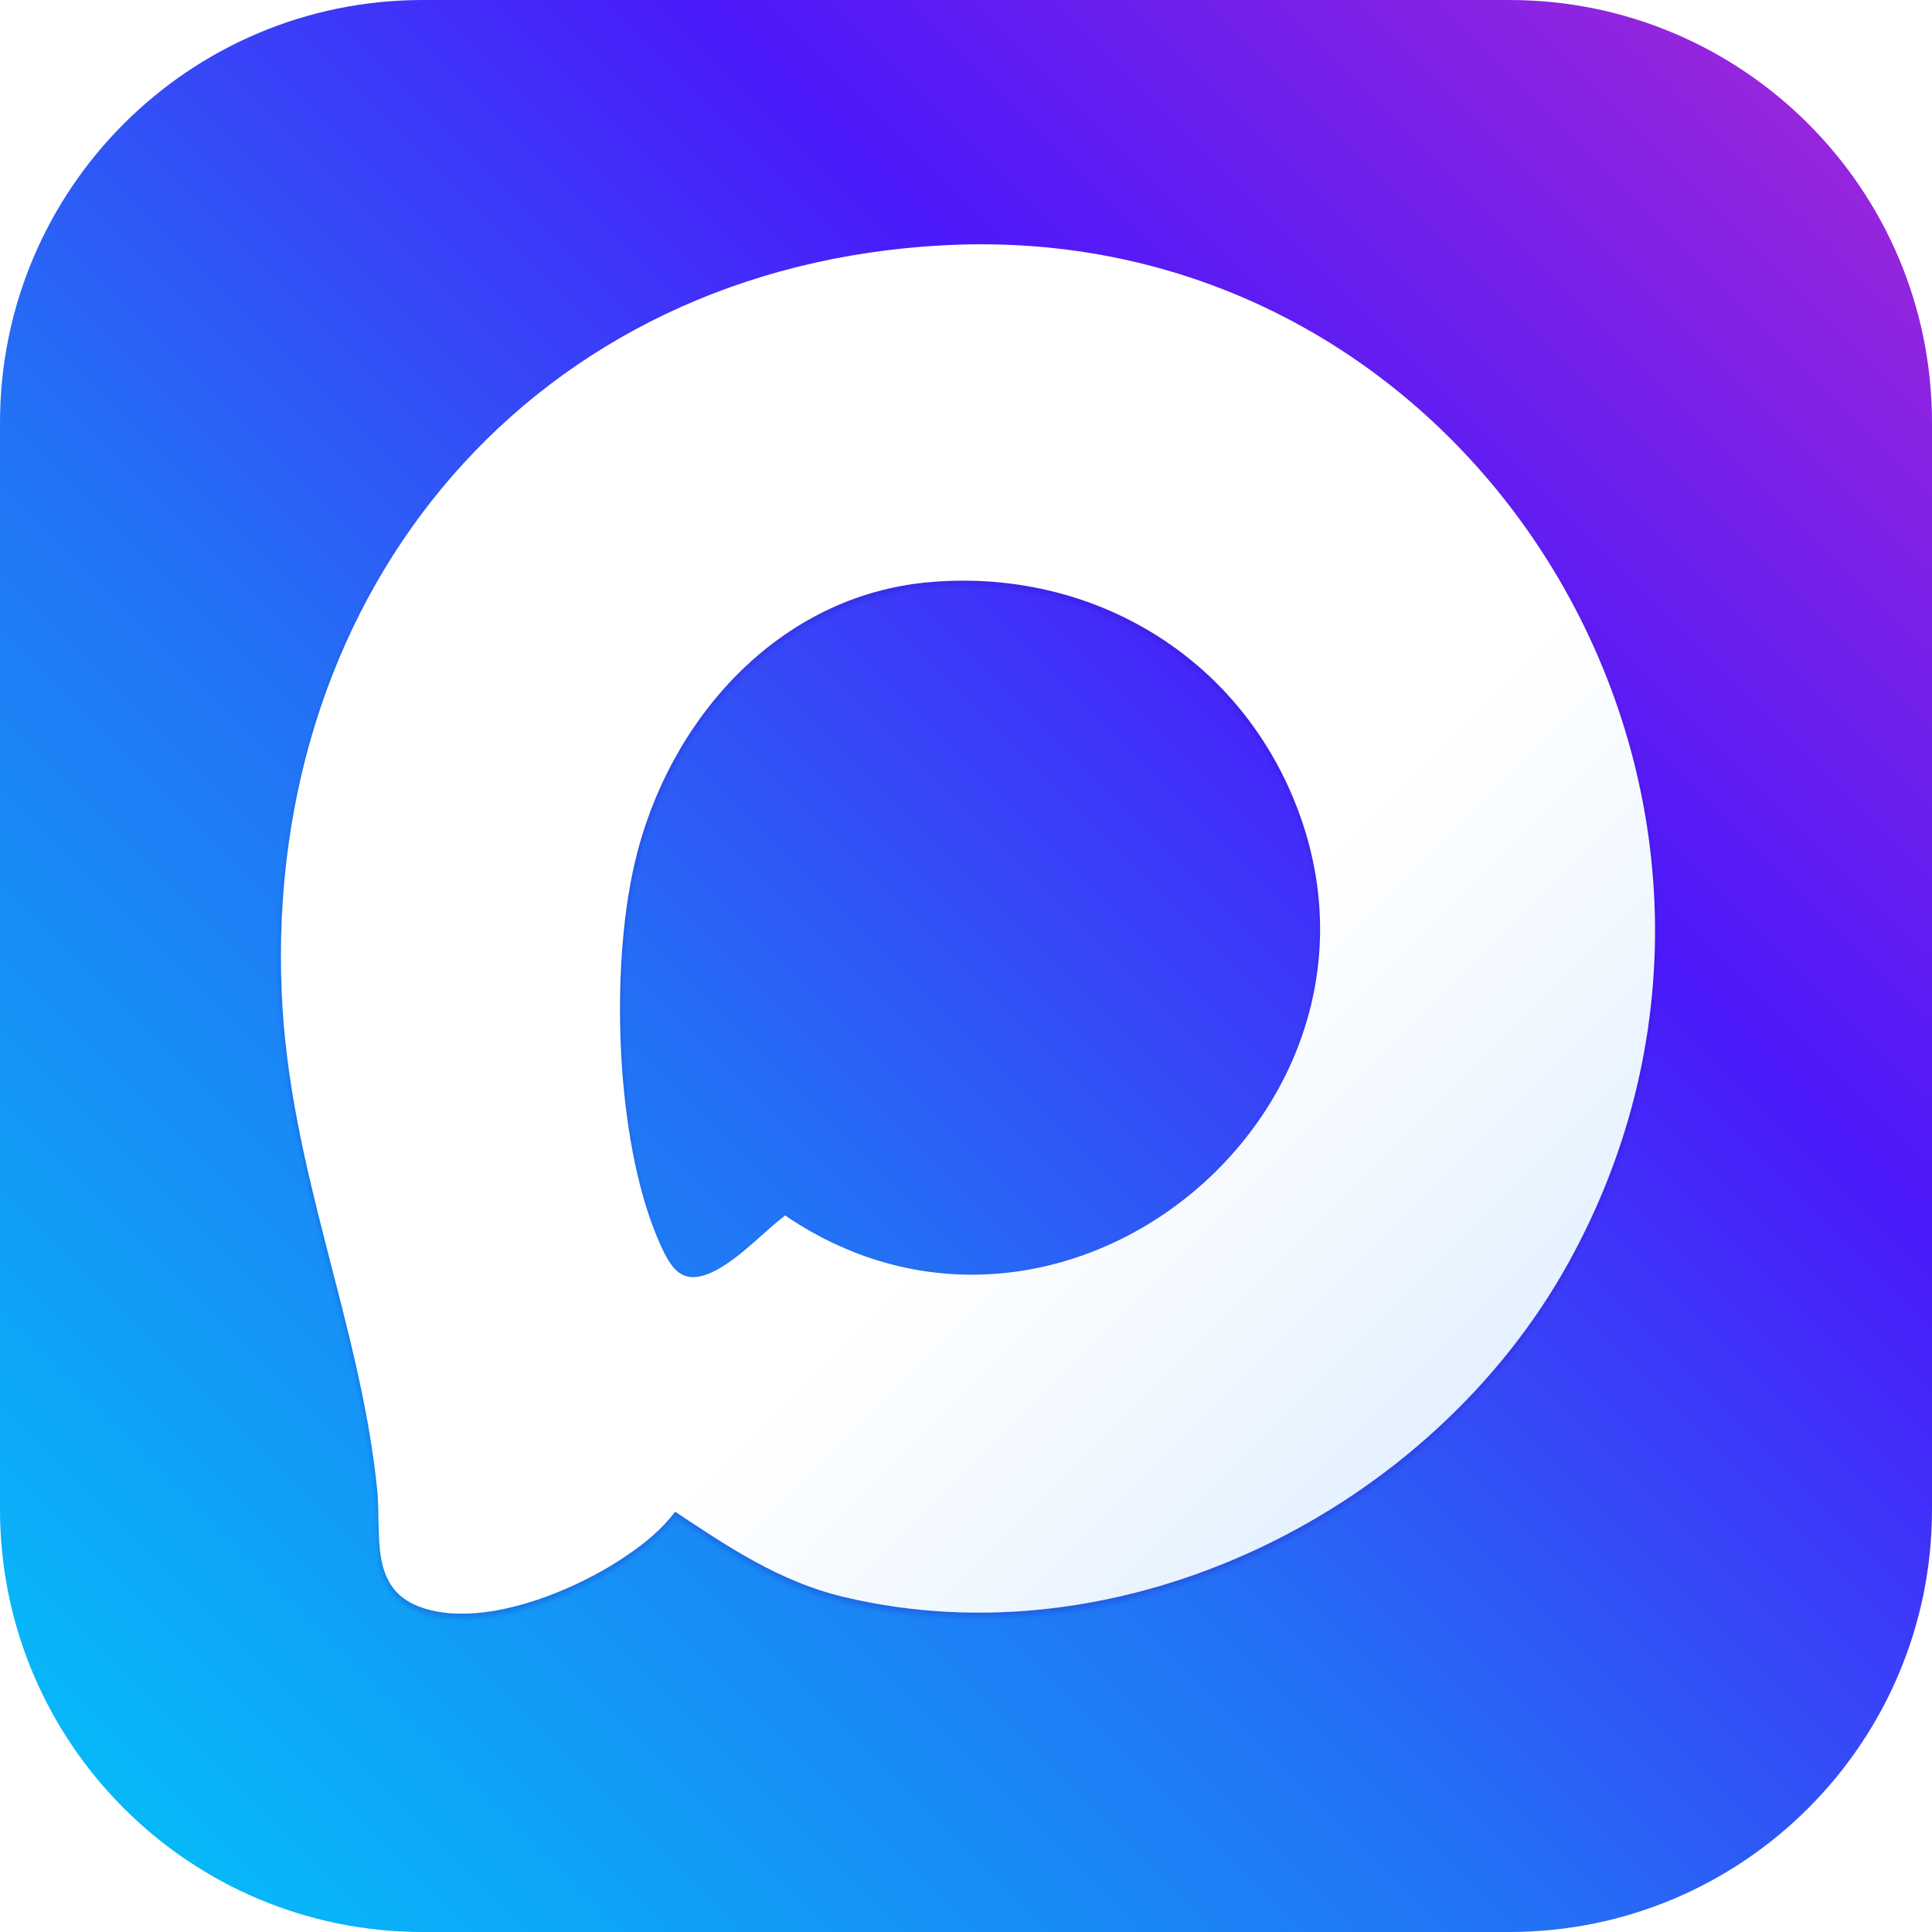
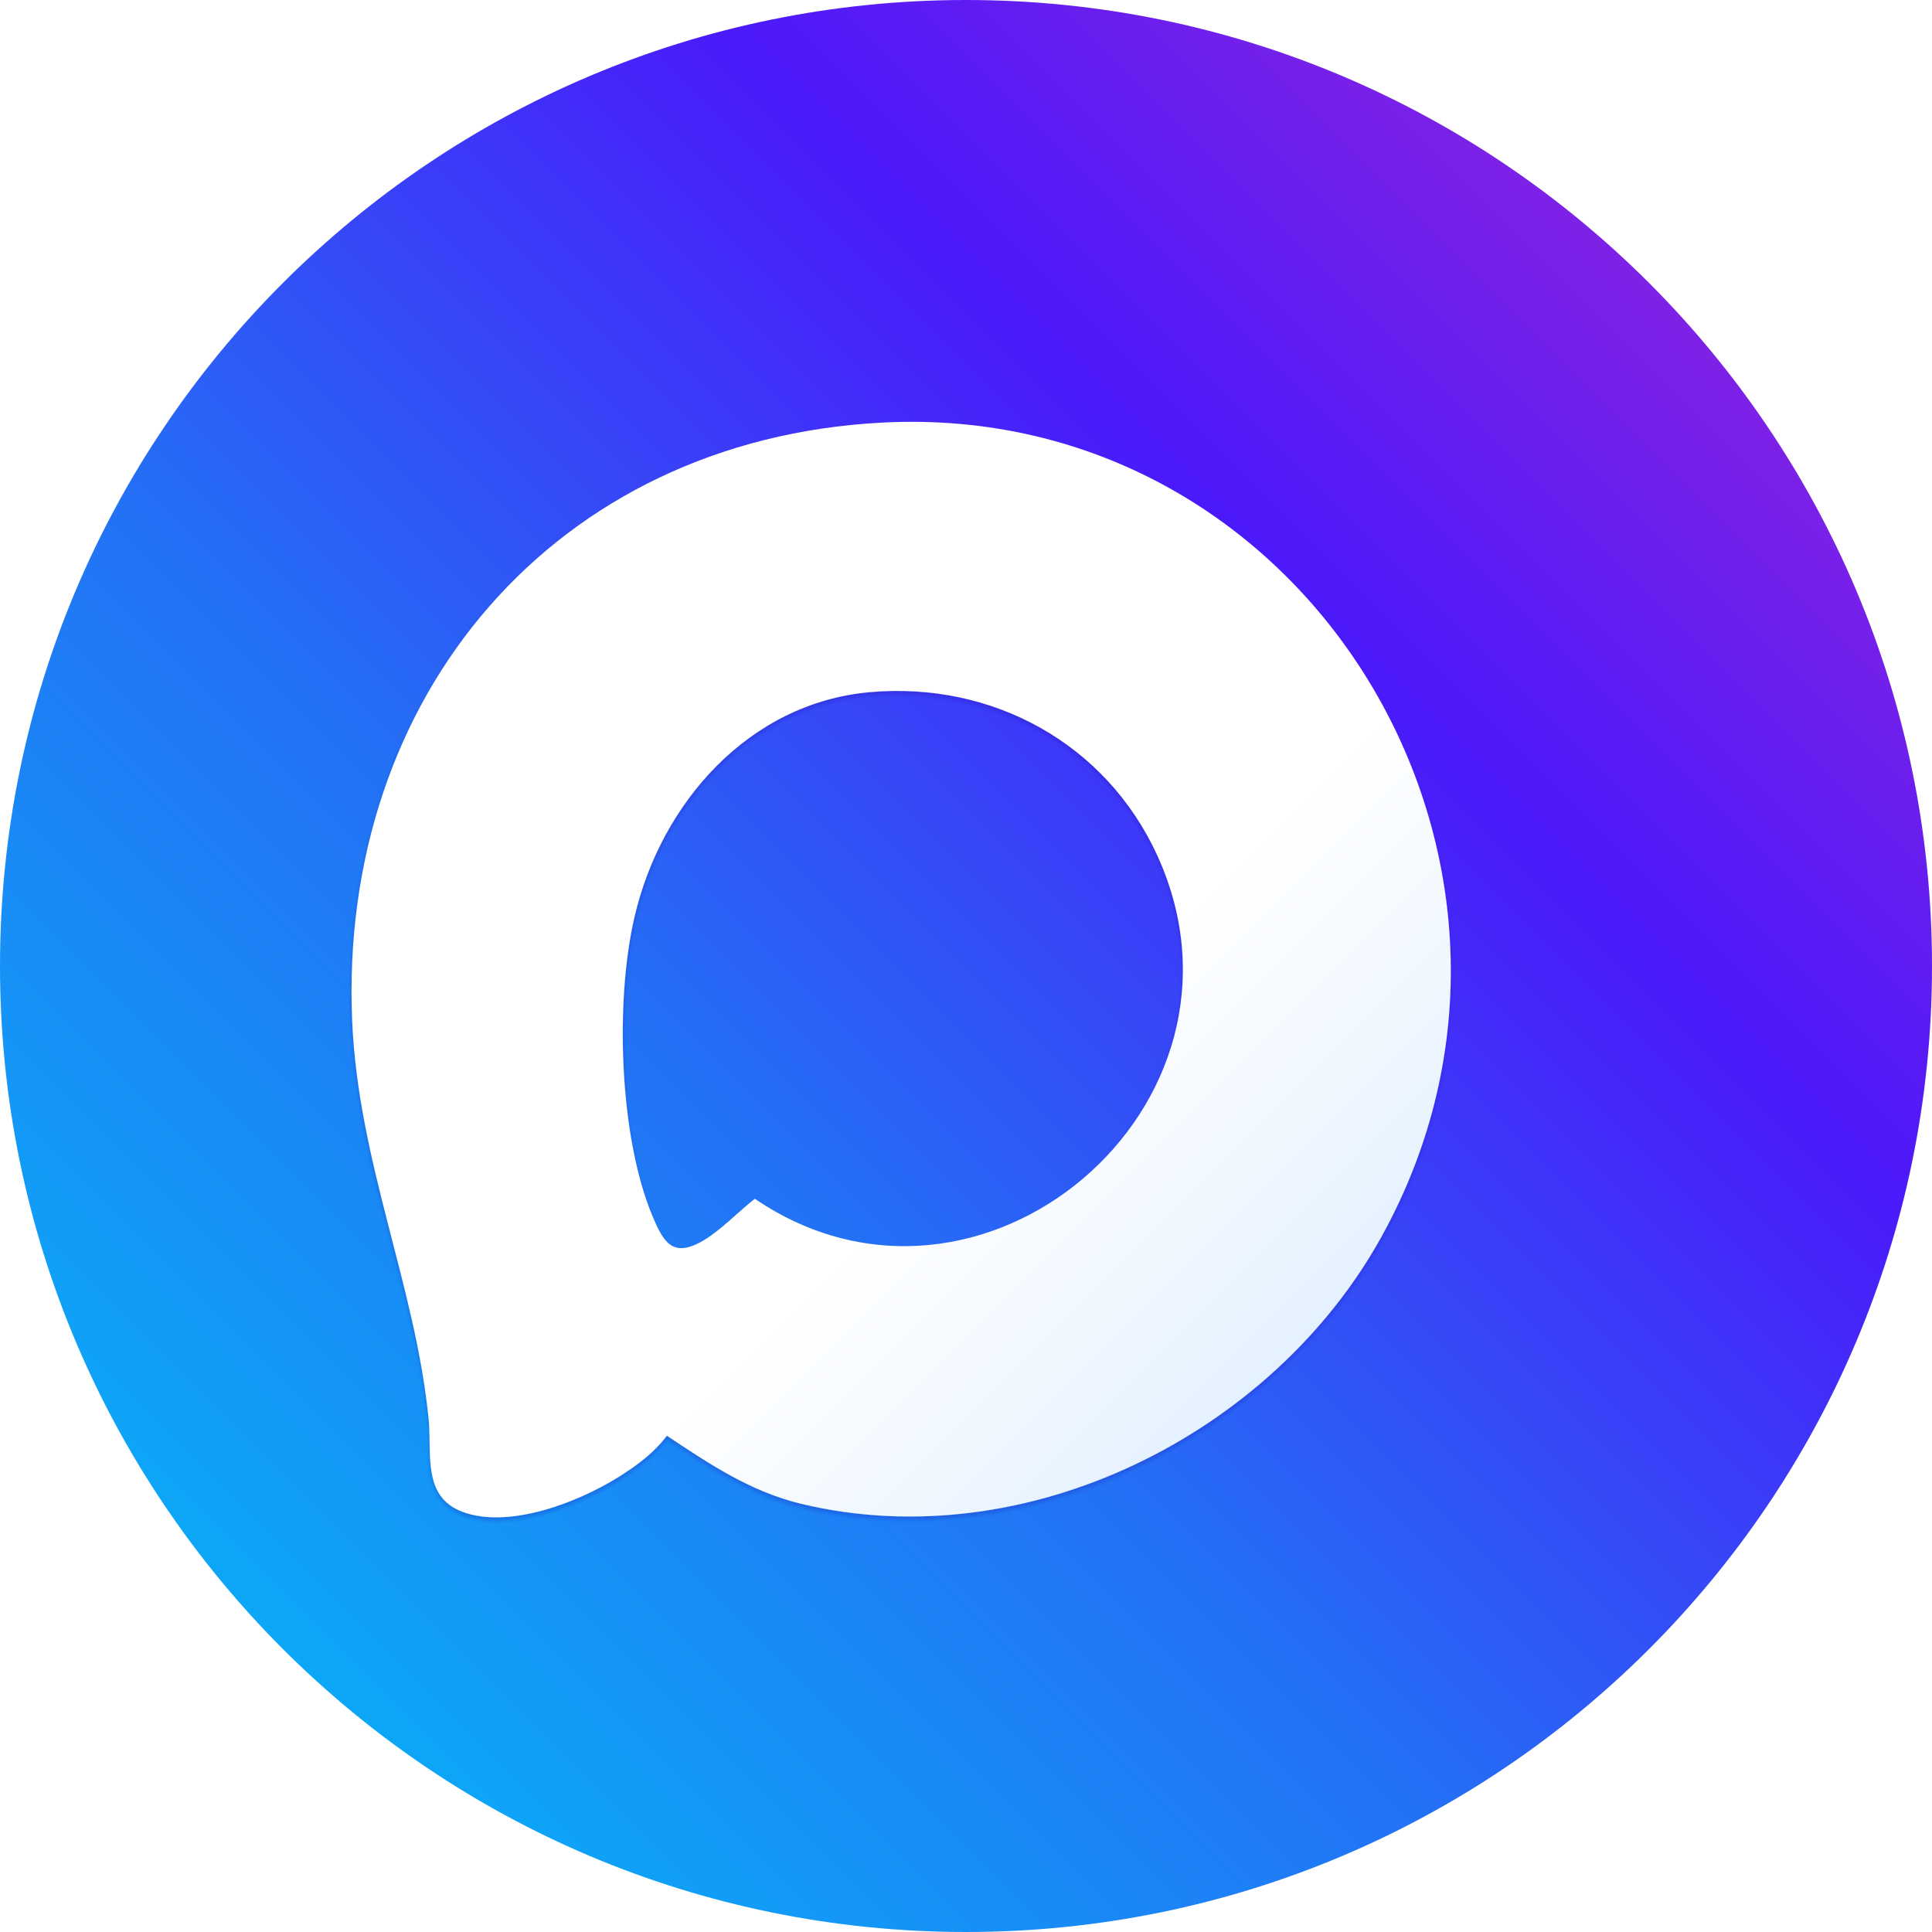
<svg xmlns="http://www.w3.org/2000/svg" width="128" height="128" viewBox="0 0 128 128" role="img" aria-label="MAX">
  <defs>
    <linearGradient id="bg" x1="0" y1="1" x2="1" y2="0">
      <stop offset="0" stop-color="#00c7f9" />
      <stop offset=".4" stop-color="#2371f5" />
      <stop offset=".68" stop-color="#4b19fa" />
      <stop offset="1" stop-color="#ab29d5" />
    </linearGradient>
    <linearGradient id="sign" x1="0" y1="0" x2="1" y2="1">
      <stop offset="0" stop-color="#ffffff" />
      <stop offset=".6" stop-color="#ffffff" />
      <stop offset="1" stop-color="#d5e9ff" />
    </linearGradient>
    <filter id="shadow" x="-25%" y="-25%" width="150%" height="150%">
      <feDropShadow dx="0" dy="2" stdDeviation="1.4" flood-color="#2802a5" flood-opacity=".24" />
    </filter>
  </defs>
-   <rect width="128" height="128" rx="28" fill="url(#bg)" />
-   <path transform="translate(17 15) scale(.13)" fill="url(#sign)" filter="url(#shadow)" d="M350.4,9.6C141.8,20.5,4.1,184.1,12.8,390.4c3.8,90.3,40.1,168,48.7,253.7,2.2,22.2-4.2,49.6,21.4,59.3,31.5,11.9,79.8-8.1,106.2-26.4,9-6.1,17.6-13.2,24.2-22,27.3,18.1,53.2,35.6,85.7,43.4,143.1,34.3,299.9-44.2,369.6-170.3C799.6,291.2,622.5-4.6,350.4,9.6h0ZM269.4,504c-11.3,8.8-22.2,20.8-34.7,27.7-18.1,9.7-23.7-.4-30.5-16.4-21.4-50.9-24-137.6-11.5-190.9,16.8-72.5,72.9-136.3,150-143.1,78-6.9,150.4,32.7,183.1,104.2,72.4,159.1-112.9,316.2-256.4,218.6h0Z" />
+   <circle cx="64" cy="64" r="64" fill="url(#bg)" />
+   <path transform="translate(22 27) scale(.104)" fill="url(#sign)" filter="url(#shadow)" d="M350.4,9.6C141.8,20.5,4.1,184.1,12.8,390.4c3.8,90.3,40.1,168,48.7,253.7,2.2,22.2-4.2,49.6,21.4,59.3,31.5,11.9,79.8-8.1,106.2-26.4,9-6.1,17.6-13.2,24.2-22,27.3,18.1,53.2,35.6,85.7,43.4,143.1,34.3,299.9-44.2,369.6-170.3C799.6,291.2,622.5-4.6,350.4,9.6h0ZM269.4,504c-11.3,8.8-22.2,20.8-34.7,27.7-18.1,9.7-23.7-.4-30.5-16.4-21.4-50.9-24-137.6-11.5-190.9,16.8-72.5,72.9-136.3,150-143.1,78-6.9,150.4,32.7,183.1,104.2,72.4,159.1-112.9,316.2-256.4,218.6h0Z" />
</svg>
